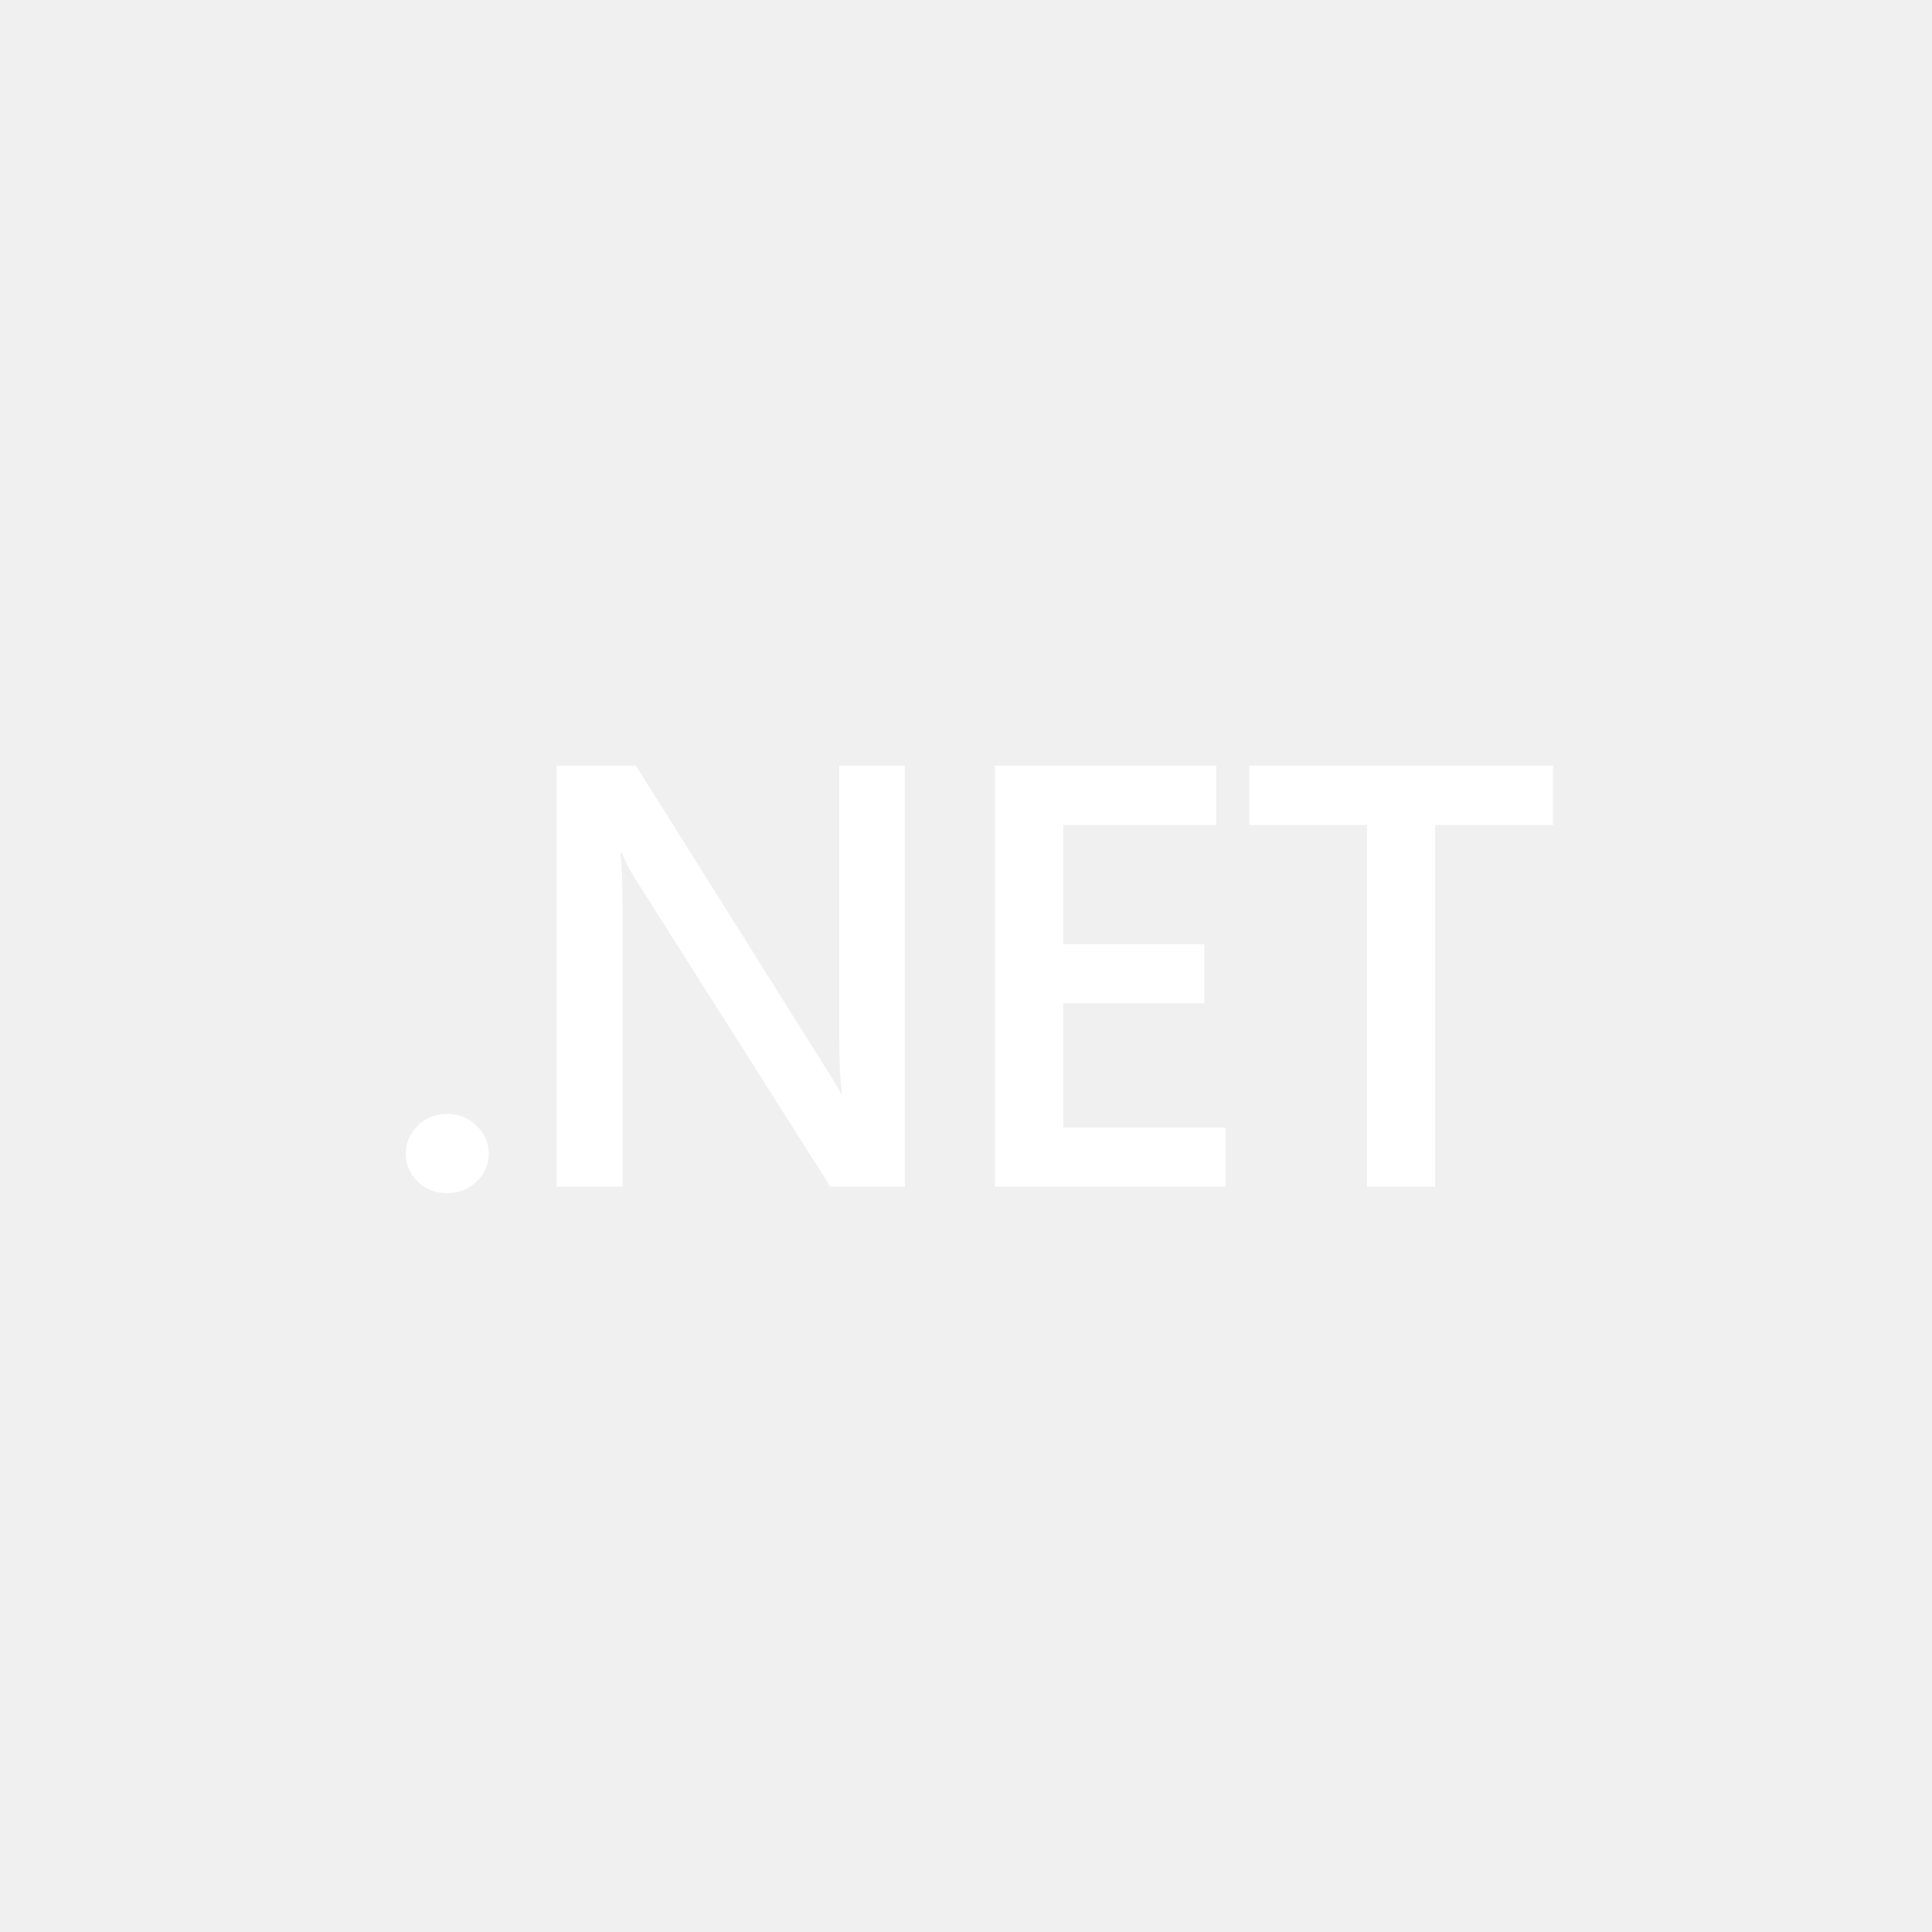
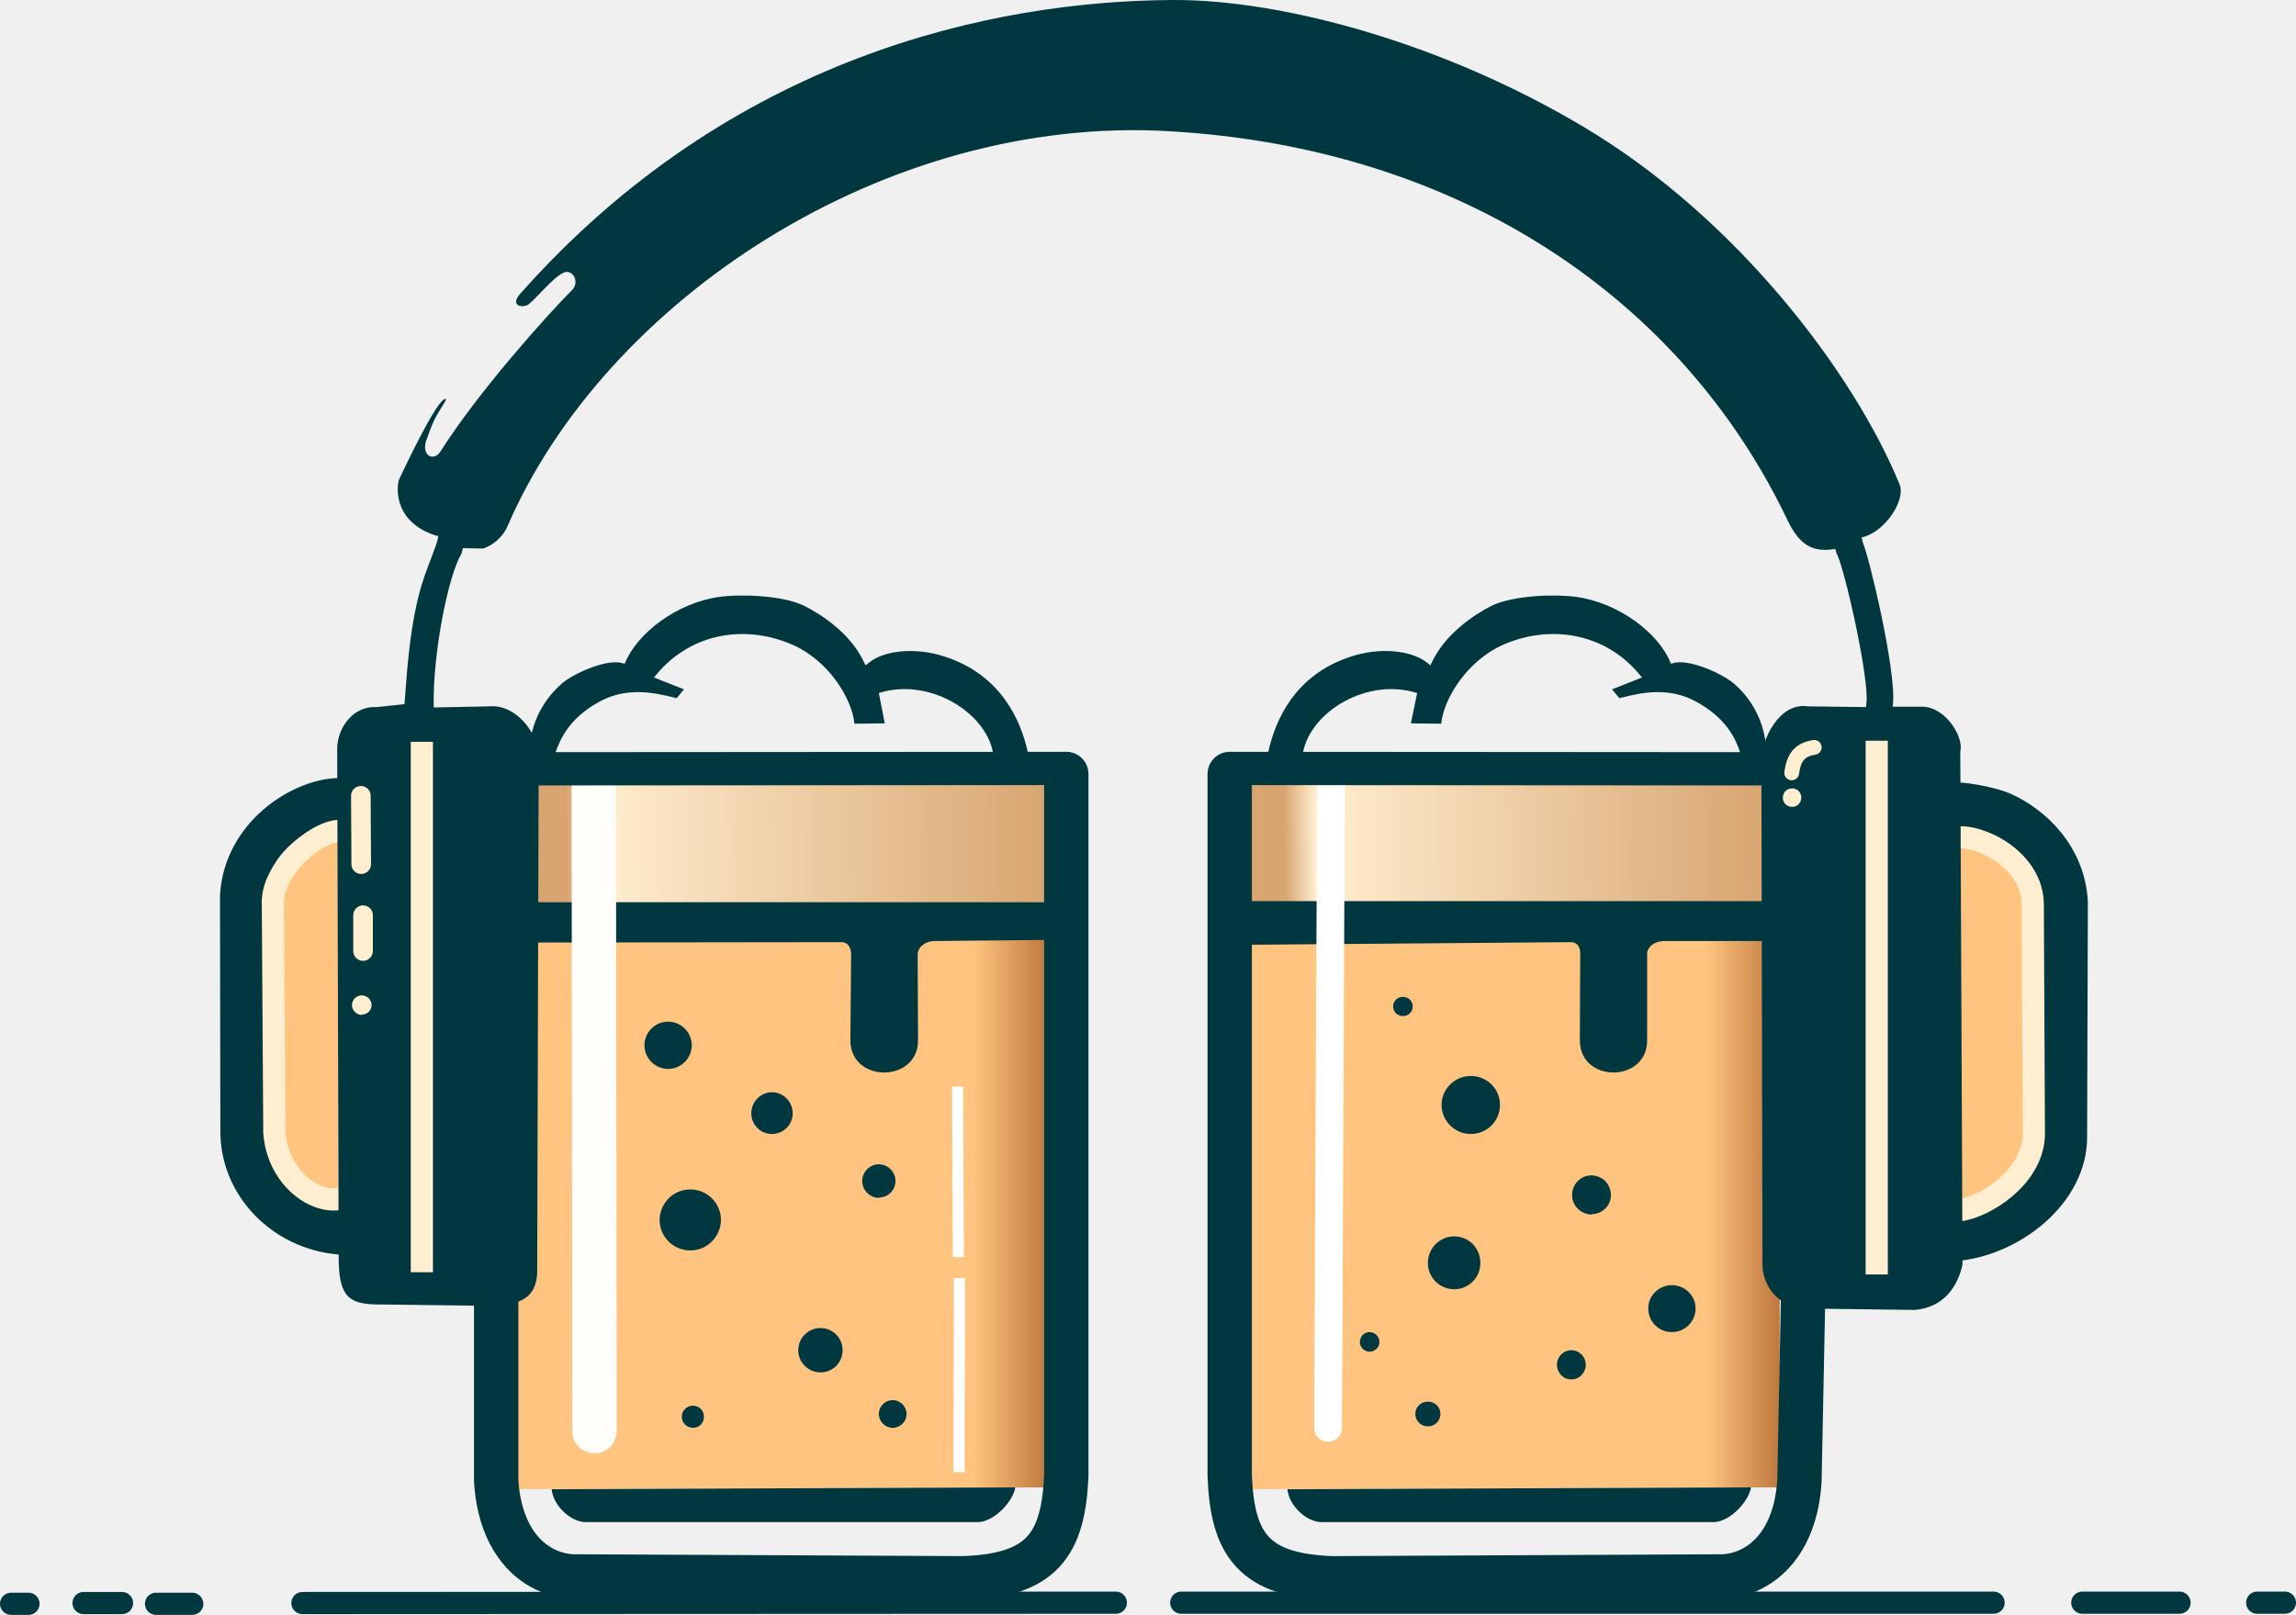
- <svg xmlns="http://www.w3.org/2000/svg" width="456" height="456" viewBox="0 0 456 456" version="1.1" xml:space="preserve" style="fill-rule:evenodd;clip-rule:evenodd;stroke-linejoin:round;stroke-miterlimit:2;">
-   <path d="m 105.5,281.609 c -2.703,0 -5.001,-0.9 -6.893,-2.702 -1.892,-1.848 -2.838,-4.042 -2.838,-6.582 0,-2.587 0.946,-4.804 2.838,-6.652 1.892,-1.848 4.19,-2.772 6.893,-2.772 2.748,0 5.068,0.924 6.96,2.772 1.937,1.848 2.906,4.064 2.906,6.652 0,2.54 -0.968,4.734 -2.906,6.582 -1.892,1.802 -4.212,2.702 -6.96,2.702 z" style="fill:#ffffff;fill-rule:nonzero;stroke-width:0.838" />
-   <path d="M 213.561,280.084 H 195.99 L 149.7,207.054 c -1.171,-1.848 -2.14,-3.765 -2.906,-5.751 h -0.406 c 0.361,2.125 0.541,6.675 0.541,13.65 v 65.132 h -15.543 v -99.36 h 18.719 l 44.737,71.298 c 1.892,2.957 3.109,4.989 3.649,6.098 h 0.27 c -0.45,-2.632 -0.676,-7.09 -0.676,-13.373 v -64.023 h 15.476 z" style="fill:#ffffff;fill-rule:nonzero;stroke-width:0.838" />
-   <path d="m 289.251,280.084 h -54.401 v -99.36 h 52.238 v 13.997 h -36.154 v 28.131 h 33.316 v 13.927 h -33.316 v 29.378 h 38.316 z" style="fill:#ffffff;fill-rule:nonzero;stroke-width:0.838" />
-   <path d="M 366.565,194.721 H 338.722 v 85.363 h -16.084 v -85.363 h -27.775 v -13.997 h 71.701 z" style="fill:#ffffff;fill-rule:nonzero;stroke-width:0.838" />
+ <svg xmlns="http://www.w3.org/2000/svg" version="1.2" viewBox="0 0 116.137 81.708" width="116.137" height="81.708" id="svg16">
+   <defs id="defs14">
+     <linearGradient id="g1" x2="1" gradientUnits="userSpaceOnUse" gradientTransform="matrix(148.021,0.305,1.292,191.218,210.212,338.855)">
+       <stop offset=".108" stop-color="#d8a570" id="stop1" />
+       <stop offset=".165" stop-color="#ffeed0" id="stop2" />
+       <stop offset=".988" stop-color="#d8a570" id="stop3" />
+     </linearGradient>
+     <linearGradient id="g2" x2="1" gradientUnits="userSpaceOnUse" gradientTransform="matrix(148.021,0.305,1.292,191.218,404.212,338.855)">
+       <stop offset=".108" stop-color="#d8a570" id="stop4" />
+       <stop offset=".165" stop-color="#ffeed0" id="stop5" />
+       <stop offset=".988" stop-color="#d8a570" id="stop6" />
+     </linearGradient>
+     <linearGradient id="g3" x2="1" gradientUnits="userSpaceOnUse" gradientTransform="matrix(143.655,-0.449,-0.161,148.921,212.681,382.673)">
+       <stop offset=".858" stop-color="#ffc580" id="stop7" />
+       <stop offset="1" stop-color="#be773d" id="stop8" />
+     </linearGradient>
+     <linearGradient id="g4" x2="1" gradientUnits="userSpaceOnUse" gradientTransform="matrix(143.655,-0.449,-0.161,148.921,410.681,382.673)">
+       <stop offset=".858" stop-color="#ffc580" id="stop9" />
+       <stop offset="1" stop-color="#be773d" id="stop10" />
+     </linearGradient>
+     <linearGradient id="g5" x2="1" gradientUnits="userSpaceOnUse" gradientTransform="matrix(0.334,0.001,0.334,49.447,216.955,480.236)">
+       <stop offset="0" stop-color="#ffffff" id="stop11" />
+       <stop offset="1" stop-color="#d8a570" stop-opacity="0" id="stop12" />
+     </linearGradient>
+     <linearGradient id="g6" x2="1" gradientUnits="userSpaceOnUse" gradientTransform="matrix(83.25,0,0,0,233.25,344)">
+       <stop offset="0" stop-color="#ffffff" id="stop13" />
+       <stop offset="1" stop-color="#fffcf6" stop-opacity="0" id="stop14" />
+     </linearGradient>
+   </defs>
+   <style id="style14">
+ 		.s0 { fill: #ffeed0 } 
+ 		.s1 { fill: #01373e } 
+ 		.s2 { fill: none;stroke: #01373e;stroke-linecap: round;stroke-miterlimit:10;stroke-width: 6 } 
+ 		.s3 { fill: url(#g1) } 
+ 		.s4 { fill: url(#g2) } 
+ 		.s5 { fill: url(#g3) } 
+ 		.s6 { fill: url(#g4) } 
+ 		.s7 { fill: url(#g5) } 
+ 		.s8 { fill: none;stroke: #01373e;stroke-linecap: round;stroke-miterlimit:10;stroke-width: 12 } 
+ 		.s9 { fill: none;stroke: #ffffff;stroke-miterlimit:10;stroke-width: 3 } 
+ 		.s10 { fill: none;stroke: url(#g6);stroke-miterlimit:10;stroke-width: 3 } 
+ 		.s11 { fill: none;stroke: #fffefa;stroke-linecap: round;stroke-miterlimit:10;stroke-width: 12 } 
+ 		.s12 { fill: none;stroke: #01373e;stroke-miterlimit:10;stroke-width: 9 } 
+ 		.s13 { fill: none;stroke: #ffffff;stroke-linecap: round;stroke-miterlimit:10;stroke-width: 7.5 } 
+ 		.s14 { fill: none;stroke: #01373e;stroke-miterlimit:10;stroke-width: 12 } 
+ 		.s15 { fill: #ffc580;stroke: #ffeed0;stroke-miterlimit:10;stroke-width: 6 } 
+ 		.s16 { fill: none;stroke: #ffeed0;stroke-miterlimit:10;stroke-width: 6 } 
+ 		.s17 { fill: none;stroke: #ffeed0;stroke-linecap: round;stroke-miterlimit:10;stroke-width: 4 } 
+ 		.s18 { fill: none;stroke: #ffeed0;stroke-linecap: round;stroke-miterlimit:10;stroke-width: 5.3 } 
+ 	</style>
+   <g id="Folder 6" transform="matrix(0.1870164,0,0,0.1870164,-13.61479,-24.06889)" style="display:inline">
+     <path id="Shape 39" fill-rule="evenodd" class="s2" d="m 154.6,562.4 220,-0.1" />
+     <path id="Shape 40" fill-rule="evenodd" class="s2" d="M 124.8,562.6 H 115" />
+     <path id="Shape 43" fill-rule="evenodd" class="s2" d="m 95.4,562.4 h 10.4" />
+     <path id="Shape 44" fill-rule="evenodd" class="s2" d="M 392.3,562.3 H 612" />
+     <path id="Shape 45" fill-rule="evenodd" class="s2" d="m 636,562.3 h 26.3" />
+     <path id="Shape 46" fill-rule="evenodd" class="s2" d="m 683.3,562.3 h 7.5" />
+     <path id="Shape 42" fill-rule="evenodd" class="s2" d="m 75.8,562.6 h 4.7" />
+   </g>
+   <g id="Layer 1" transform="matrix(0.1870164,0,0,0.1870164,-13.61479,-24.06889)" style="display:inline">
+     <path id="Shape 59" fill-rule="evenodd" class="s3" d="m 358.2,339.2 1.3,191.1 -148,-0.2 -1.2,-191.2 z" style="fill:url(#g1)" />
+     <path id="Shape 59 copy" fill-rule="evenodd" class="s4" d="m 552.2,339.2 1.3,191.1 -148,-0.2 -1.2,-191.2 z" style="fill:url(#g2)" />
+     <path id="Shape 58" fill-rule="evenodd" class="s5" d="m 356.3,382.2 -0.2,148.9 -143.6,0.5 0.2,-148.9 z" style="fill:url(#g3)" />
+     <path id="Shape 58 copy" fill-rule="evenodd" class="s6" d="m 554.3,382.2 -0.2,148.9 -143.6,0.5 0.2,-148.9 z" style="fill:url(#g4)" />
+     <path id="Shape 61" fill-rule="evenodd" class="s7" d="m 217.3,480.2 v 49.5 z" style="fill:url(#g5)" />
+     <g id="Folder 4">
+       <path id="Shape 37" fill-rule="evenodd" class="s8" d="m 207,480.4 v 48.8 c 1,17.3 10.6,25.4 20.5,26 l 105.8,0.5 c 21.4,-0.7 27.1,-9.2 27.9,-27.8 V 338.1" />
+       <path id="Shape 60" fill-rule="evenodd" class="s1" d="m 222,531.6 125.4,-0.5 c -0.5,3.5 -5.3,9.1 -9.9,9.4 H 231 c -4.1,-0.2 -8.6,-4.6 -9,-8.9 z" />
+       <path id="Shape 60 copy" fill-rule="evenodd" class="s1" d="m 421,531.6 125.4,-0.5 c -0.5,3.5 -5.3,9.1 -9.9,9.4 H 430 c -4.1,-0.2 -8.6,-4.6 -9,-8.9 z" />
+       <path id="Shape 36" fill-rule="evenodd" class="s1" d="m 355.7,383 -30.4,0.3 c -2.4,0.1 -4.2,1.7 -4.3,3.5 l 0.1,23.2 c 0.2,11.6 -18,11.9 -18.3,0.4 l 0.2,-23.2 c 0.1,-2.1 -0.9,-3.6 -2.5,-3.6 l -83.2,0.1 0.1,-10.9 h 138.3 z" />
+       <path id="Shape 32" fill-rule="evenodd" class="s1" d="m 267.3,290.2 c 5.5,-0.8 17.1,-0.5 23,2.4 5.4,2.7 12,7.5 15.5,13.9 0.8,1.6 1.1,2.2 1.1,2.2 l 1.3,-1 c 4,-3 12.3,-4 20.3,-1.3 14.9,4.9 20.4,17 22.3,25.9 l -9.4,0.1 c -2,-11.1 -17.4,-20.5 -30.9,-16.2 l 1.6,8.2 -8.2,0.1 c -0.6,-6.6 -6.9,-17.3 -17.3,-21.6 -13.2,-5.5 -27.9,-2.5 -36.9,9.1 l 8.1,3.2 -2,2.4 c -6.8,-1.8 -13.8,-2.9 -20.8,0.9 -8.3,4.5 -10.7,10.2 -12,13.9 h -7.1 c 0.4,-10.9 6.7,-16.9 9,-18.9 3.4,-2.8 12.5,-6.8 16.5,-5.3 h 0.4 c 3.2,-8.1 14,-16.4 25.5,-18 z" />
+       <path id="Shape 65" fill-rule="evenodd" class="s0" d="M 186.6,403.8 V 436 Z" />
+       <path id="Shape 19" fill-rule="evenodd" class="s9" d="M 332.3,474.5 332.2,527" />
+       <path id="Shape 57" fill-rule="evenodd" class="s10" d="m 233.3,344 h 83.2" style="stroke:url(#g6)" />
+       <path id="Shape 18" fill-rule="evenodd" class="s9" d="m 332,468.8 -0.2,-46.1" />
+       <path id="Shape 16" fill-rule="evenodd" class="s11" d="m 233.4,342.1 0.2,173.8" />
+       <path id="Shape 38" fill-rule="evenodd" class="s12" d="m 216,336.7 145,-0.1" />
+     </g>
+     <g id="Folder 2">
+       <path id="Shape 6" fill-rule="evenodd" class="s1" d="m 259.5,467 c -4.6,0 -8.3,-3.7 -8.3,-8.3 0.1,-4.5 3.7,-8.2 8.3,-8.2 4.6,0 8.3,3.7 8.3,8.3 -0.1,4.5 -3.7,8.2 -8.3,8.2 z" />
+       <path id="Shape 10" fill-rule="evenodd" class="s1" d="m 294.8,500 c -3.4,0 -6.1,-2.7 -6.1,-6 0,-3.3 2.7,-6 6,-6 3.4,0 6,2.7 6,6 0,3.3 -2.6,6 -6,6 z" />
+       <path id="Shape 11" fill-rule="evenodd" class="s1" d="m 314.3,515 c -2.1,0 -3.8,-1.7 -3.8,-3.8 0,-2 1.7,-3.7 3.7,-3.7 2.1,0 3.8,1.7 3.8,3.8 0,2 -1.7,3.7 -3.8,3.7 z" />
+       <path id="Shape 12" fill-rule="evenodd" class="s1" d="m 260.3,515 c -1.7,0 -3.1,-1.3 -3.1,-3 0,-1.7 1.4,-3 3,-3 1.7,0 3,1.3 3,3 0,1.7 -1.3,3 -3,3 z" />
+       <path id="Shape 14" fill-rule="evenodd" class="s1" d="m 281.6,435.5 c -3.1,0 -5.6,-2.5 -5.6,-5.6 0,-3.1 2.5,-5.7 5.6,-5.7 3.1,0 5.6,2.6 5.6,5.7 0,3.1 -2.5,5.6 -5.6,5.6 z" />
+       <path id="Shape 8" fill-rule="evenodd" class="s1" d="m 253.5,417.9 c -3.5,0 -6.4,-2.9 -6.4,-6.4 0,-3.5 2.9,-6.4 6.4,-6.4 3.5,0 6.4,2.9 6.4,6.4 0,3.5 -2.9,6.4 -6.4,6.4 z" />
+       <path id="Shape 9" fill-rule="evenodd" class="s1" d="m 310.5,452.8 c -2.5,-0.1 -4.5,-2.1 -4.5,-4.6 0,-2.4 2,-4.5 4.5,-4.5 2.5,0 4.5,2.1 4.5,4.5 0,2.5 -2,4.5 -4.5,4.5 z" />
+     </g>
+     <g id="Folder 7">
+       <path id="Shape 47" fill-rule="evenodd" class="s1" d="m 470.6,435.5 c -4.3,0 -7.9,-3.5 -7.9,-7.9 0,-4.3 3.6,-7.8 7.9,-7.8 4.4,0 7.9,3.5 7.9,7.8 0,4.4 -3.5,7.9 -7.9,7.9 z" />
+       <path id="Shape 48" fill-rule="evenodd" class="s1" d="m 466.1,477.5 c -3.9,0 -7.1,-3.2 -7.1,-7.1 0,-4 3.2,-7.2 7.1,-7.2 4,0 7.1,3.2 7.1,7.2 0,3.9 -3.1,7.1 -7.1,7.1 z" />
+       <path id="Shape 50" fill-rule="evenodd" class="s1" d="m 503.3,457.3 c -3,-0.1 -5.3,-2.4 -5.3,-5.3 0,-2.9 2.3,-5.3 5.2,-5.3 3,0 5.3,2.4 5.3,5.3 0,2.9 -2.3,5.2 -5.3,5.2 z" />
+       <path id="Shape 55" fill-rule="evenodd" class="s1" d="m 525,489.1 c -3.5,0 -6.4,-2.8 -6.4,-6.4 0,-3.5 2.9,-6.3 6.4,-6.3 3.5,0 6.4,2.8 6.4,6.3 0,3.6 -2.9,6.4 -6.4,6.4 z" />
+       <path id="Shape 51" fill-rule="evenodd" class="s1" d="m 459,514.6 c -1.9,0 -3.4,-1.5 -3.4,-3.4 0,-1.8 1.5,-3.3 3.4,-3.3 1.9,0 3.4,1.5 3.4,3.3 0,1.9 -1.5,3.4 -3.4,3.4 z" />
+       <path id="Shape 52" fill-rule="evenodd" class="s1" d="m 497.8,501.9 c -2.2,0 -3.9,-1.8 -3.9,-4 0,-2.1 1.7,-3.9 3.9,-3.9 2.2,0 3.9,1.8 3.9,3.9 0,2.2 -1.7,4 -3.9,4 z" />
+       <path id="Shape 53" fill-rule="evenodd" class="s1" d="m 443.3,494.4 c -1.5,0 -2.7,-1.2 -2.7,-2.6 0,-1.5 1.2,-2.7 2.6,-2.7 1.5,0 2.7,1.2 2.7,2.7 0,1.4 -1.2,2.6 -2.7,2.6 z" />
+       <path id="Shape 54" fill-rule="evenodd" class="s1" d="m 452.3,403.6 c -1.5,0 -2.7,-1.1 -2.7,-2.6 0,-1.5 1.2,-2.6 2.6,-2.6 1.5,0 2.7,1.1 2.7,2.6 0,1.5 -1.2,2.6 -2.7,2.6 z" />
+     </g>
+     <g id="Folder 4 copy">
+       <path id="path14" fill-rule="evenodd" class="s8" d="m 560.5,478.8 -1,50.4 c -1,17.3 -10.6,25.4 -20.5,26 l -105.8,0.5 C 411.8,555 406.1,546.5 405.4,527.9 V 338.1" />
+       <path id="path15" fill-rule="evenodd" class="s1" d="m 499.2,290.2 c -5.5,-0.8 -17,-0.5 -23,2.4 -5.3,2.7 -11.9,7.5 -15.4,13.9 -0.9,1.6 -1.1,2.2 -1.1,2.2 l -1.3,-1 c -4.1,-3 -12.4,-4 -20.4,-1.3 -14.9,4.9 -20.3,17 -22.2,25.9 l 9.4,0.1 c 2,-11.1 17.3,-20.5 30.9,-16.2 l -1.7,8.2 8.2,0.1 c 0.6,-6.6 7,-17.3 17.3,-21.6 13.2,-5.5 28,-2.5 37,9.1 l -8.1,3.2 2,2.4 c 6.7,-1.8 13.7,-2.9 20.7,0.9 8.3,4.5 10.8,10.2 12,13.9 h 7.1 c -0.4,-10.9 -6.6,-16.9 -9,-18.9 -3.4,-2.8 -12.5,-6.8 -16.5,-5.3 h -0.4 c -3.1,-8.1 -14,-16.4 -25.5,-18 z" />
+       <path id="Shape 36 copy" fill-rule="evenodd" class="s1" d="m 550.4,383.3 h -27.8 c -2.4,0.1 -4.3,1.7 -4.3,3.4 V 410 c 0.2,11.6 -17.9,11.9 -18.2,0.4 l 0.1,-23.2 c 0.2,-2.1 -0.8,-3.6 -2.4,-3.6 l -87.2,0.7 v -11.8 h 139.5 z" />
+       <path id="Shape 56" fill-rule="evenodd" class="s13" d="M 432.8,341 432,515" />
+       <path id="path16" fill-rule="evenodd" class="s12" d="M 550.6,336.7 405.5,336.6" />
+     </g>
+   </g>
+   <g id="Folder 3" transform="matrix(0.1870164,0,0,0.1870164,-13.61479,-24.06889)" style="display:inline">
+     <path id="Shape 26" fill-rule="evenodd" class="s8" d="m 164.6,462.1 c -14.5,-1.3 -26.3,-13 -26.2,-27.5 l -0.1,-63.4 c 0.9,-16 16,-25.6 25.8,-26" />
+     <path id="Shape 26 copy" fill-rule="evenodd" class="s14" d="m 601.4,463.9 c 14.5,-1.2 30.1,-13.3 29.9,-27.8 l 0.2,-63.4 c -0.7,-11.8 -9.1,-20.1 -17.4,-23.8 -3,-1.3 -9.1,-2.4 -11.7,-2.5" />
+     <path id="Shape 62" fill-rule="evenodd" class="s15" d="m 600,354.3 0.1,2.1 c 2.2,-4 22.2,2.4 22.5,16.8 l 0.3,62.7 c -0.5,13.4 -18.2,22 -22.8,20" />
+     <path id="Shape 63" fill-rule="evenodd" class="s15" d="m 167.2,452.2 c -7.1,3.9 -19.3,-3.8 -20.2,-17.2 l -0.4,-62.8 c 0.7,-11.6 18.6,-23.4 21.1,-16.8 z" />
+     <path id="Shape 30" fill-rule="evenodd" class="s1" d="m 586.6,259.8 c 1.7,4.3 -4.1,13 -10.3,14.3 l 0.4,1.6 c 1.3,2.5 9,34 8.1,43.5 l -0.1,0.7 h 8.4 c 6.2,0.4 10.9,8.4 9.9,12.1 l 0.6,138.8 c -0.7,3.2 -3.2,11.5 -13,12.3 l -30.4,-0.4 c -6.8,-0.7 -11,-6.7 -10.7,-12.5 l -0.3,-135.9 c 0,-5.2 4.7,-15.7 12.6,-14.5 l 15.7,0.2 0.1,-0.9 c 0.9,-6.5 -5.9,-36.8 -8.1,-40.8 l -0.3,-1.1 c -6.3,1.1 -9.8,-1.2 -13,-7.9 C 527.8,209.8 468,168.7 389,164.2 c -76.6,-4.5 -152.5,45.6 -179,107 -1.3,3 -4.1,5.1 -6.5,5.9 l -5.5,-0.1 -0.4,1.5 c -3.6,6.1 -7.8,27 -7.5,41.6 l 15,-0.3 c 7.1,-0.6 12.7,6.7 13.4,12.6 l -0.4,139.8 c 0.1,9 -6.6,9.5 -12.6,9.8 l -31.4,-0.4 c -7.5,-0.2 -9.6,-2.9 -9.7,-12.4 L 164,331 c 0.2,-5.8 4.6,-11.4 10.7,-11 l 7.5,-0.8 c 0.5,-5.2 1.1,-22.1 5.3,-34.3 1.5,-4.4 3.5,-8.9 3.8,-10.8 0,-0.7 0.1,-0.3 -0.6,-0.5 -12.4,-4 -10.3,-14.4 -10,-15.1 0.3,-0.6 9.5,-20.5 12.3,-21.8 1.3,-0.6 -0.7,1.8 -2.3,4.8 -1.3,2.3 -2.2,5.4 -2.4,5.8 -1.9,4.5 1.7,6.5 3.6,3.6 10.3,-16.3 29.2,-37.3 35.6,-43.7 2.2,-2.2 0.2,-5.7 -2.1,-4.8 -3.2,1.3 -8.4,8.2 -10.1,8.9 -2.3,0.8 -4.1,-0.5 -1.9,-3 56.8,-64.2 127.8,-79.4 176.8,-79.6 29.8,-0.1 73.1,11.8 110.7,34.2 42,24.9 73.6,67.3 85.7,96.9 z" />
+     <path id="Shape 66" fill-rule="evenodd" class="s16" d="m 186.9,329.4 v 143.5 z m 393.5,-0.3 v 144.4 z" />
+     <path id="Shape 68" fill-rule="evenodd" class="s17" d="m 557.4,337.8 c 0.6,-4.4 2.3,-6.3 6.1,-6.9" />
+     <path id="Shape 67" fill-rule="evenodd" class="s0" d="m 557.5,347 c -1.4,0 -2.5,-1.1 -2.5,-2.5 0,-1.4 1.1,-2.5 2.5,-2.5 1.4,0 2.5,1.1 2.5,2.5 0,1.4 -1.1,2.5 -2.5,2.5 z" />
+     <path id="Shape 24" fill-rule="evenodd" class="s0" d="m 170.6,403.3 c -1.4,-0.1 -2.6,-1.2 -2.6,-2.7 0,-1.4 1.2,-2.6 2.6,-2.6 1.5,0 2.7,1.2 2.7,2.6 0,1.5 -1.2,2.6 -2.7,2.6 z" />
+     <path id="Shape 25" fill-rule="evenodd" class="s18" d="M 171,376.3 V 386" />
+     <path id="Shape 21" fill-rule="evenodd" class="s18" d="m 170.4,344 0.1,18.5" />
+     <rect style="display:none;fill:#ffc580;fill-opacity:1" id="rect18" width="740.556" height="89.086" x="15.622" y="577.583" rx="10" ry="10" />
+   </g>
</svg>
